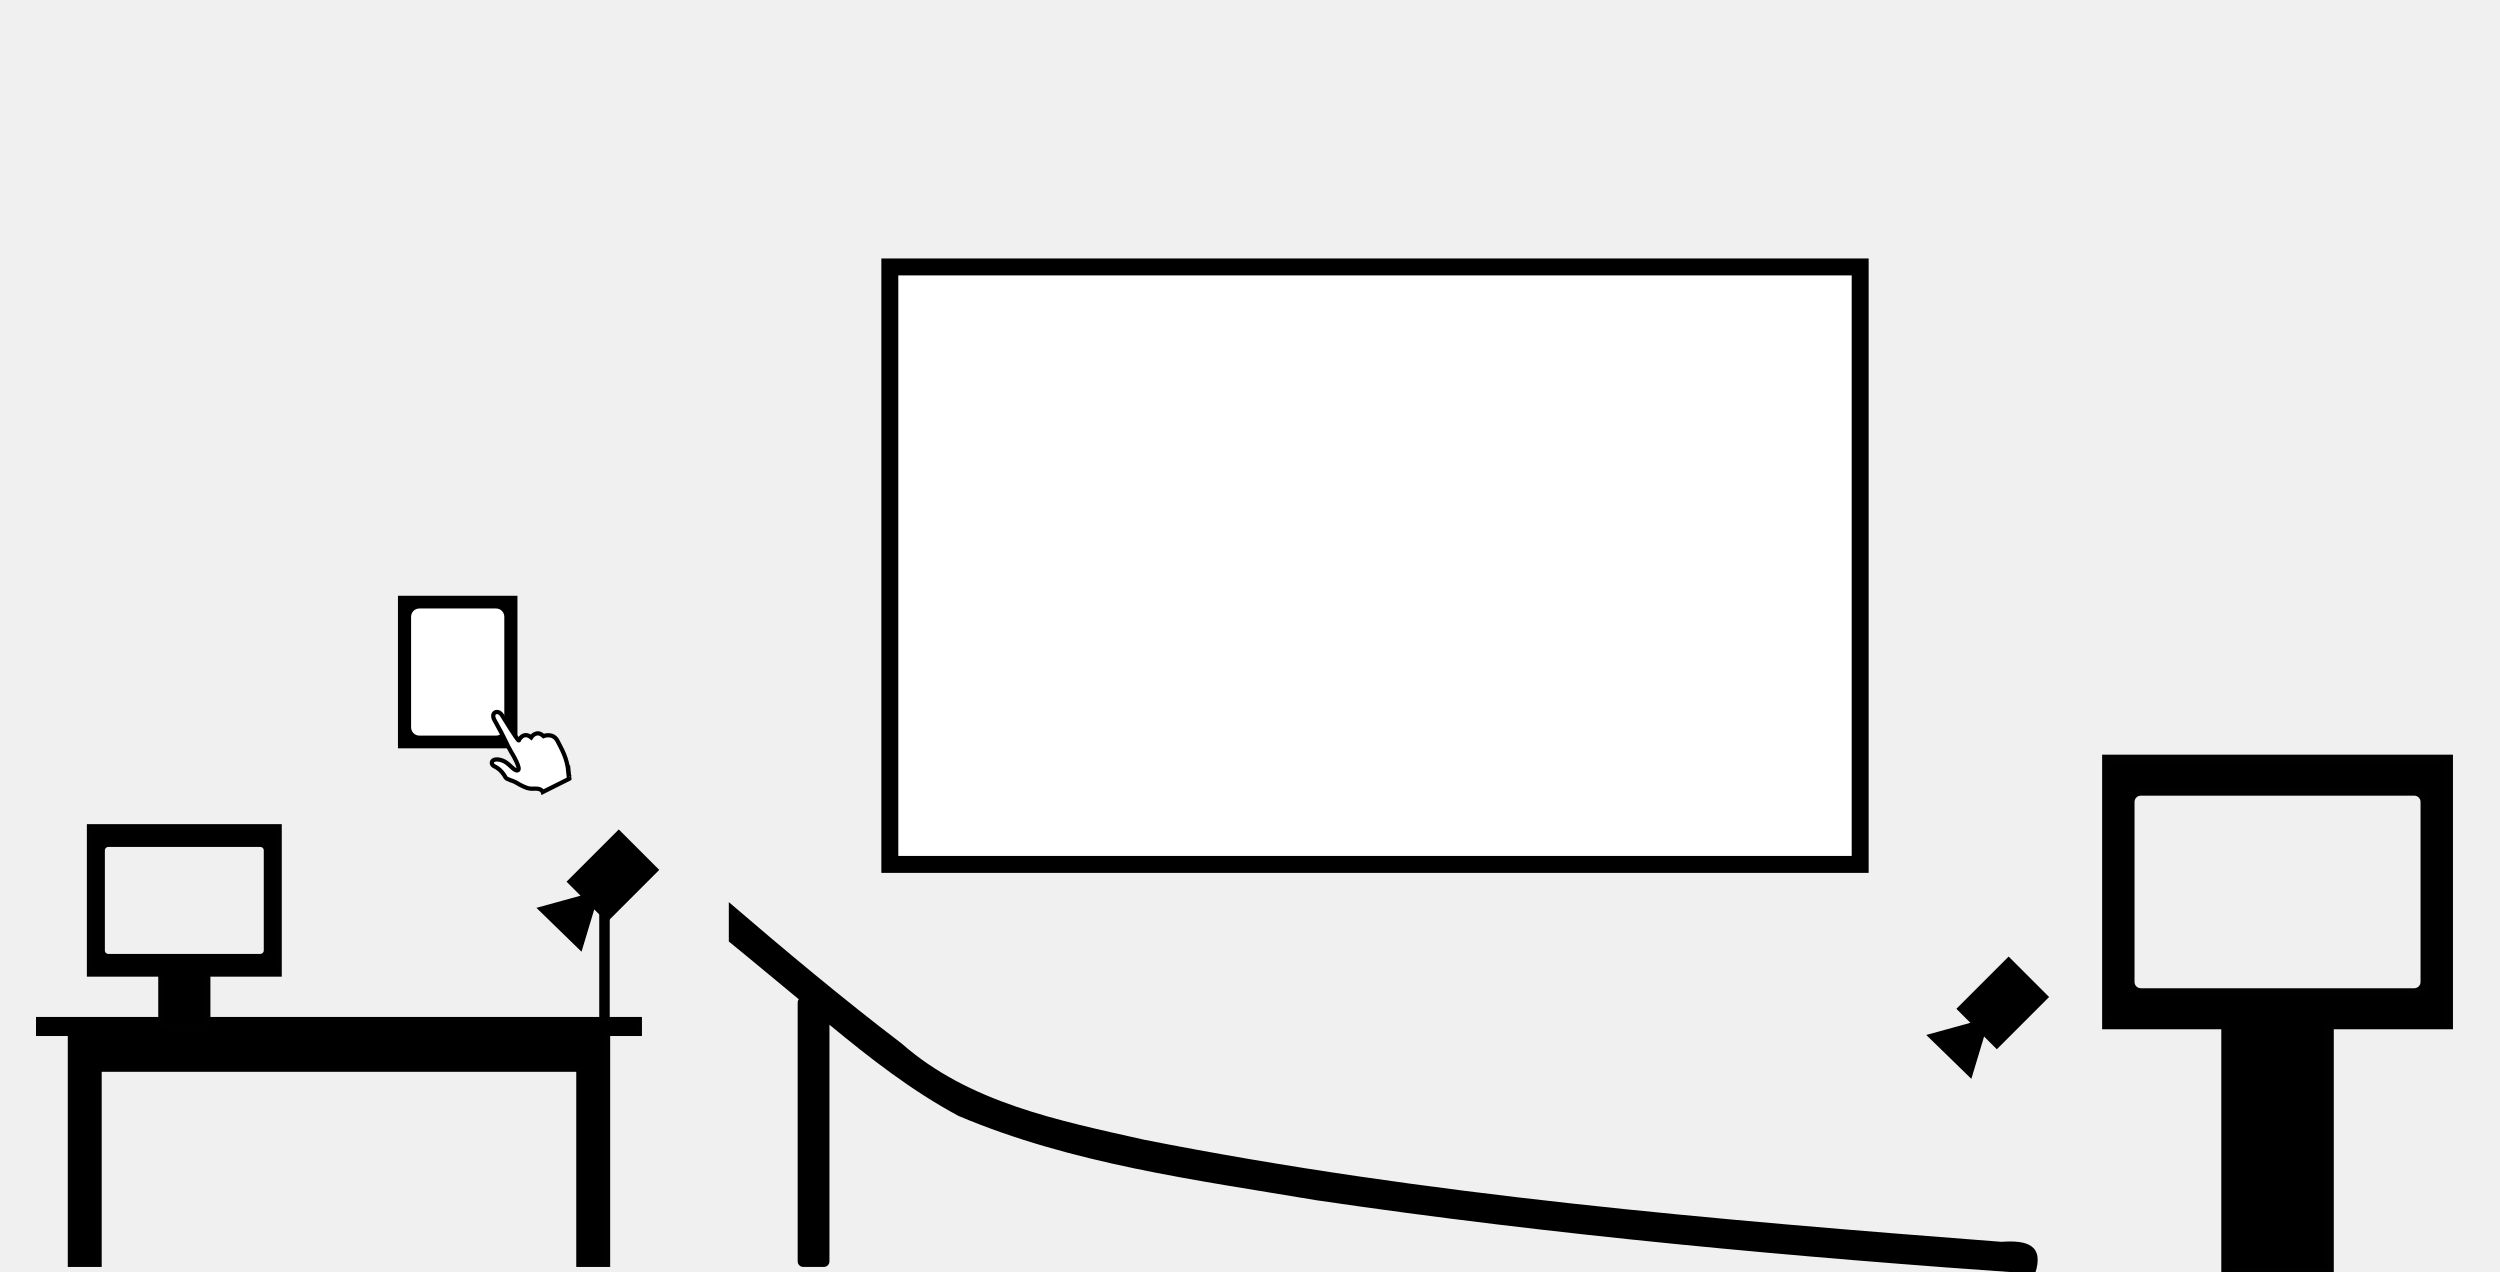
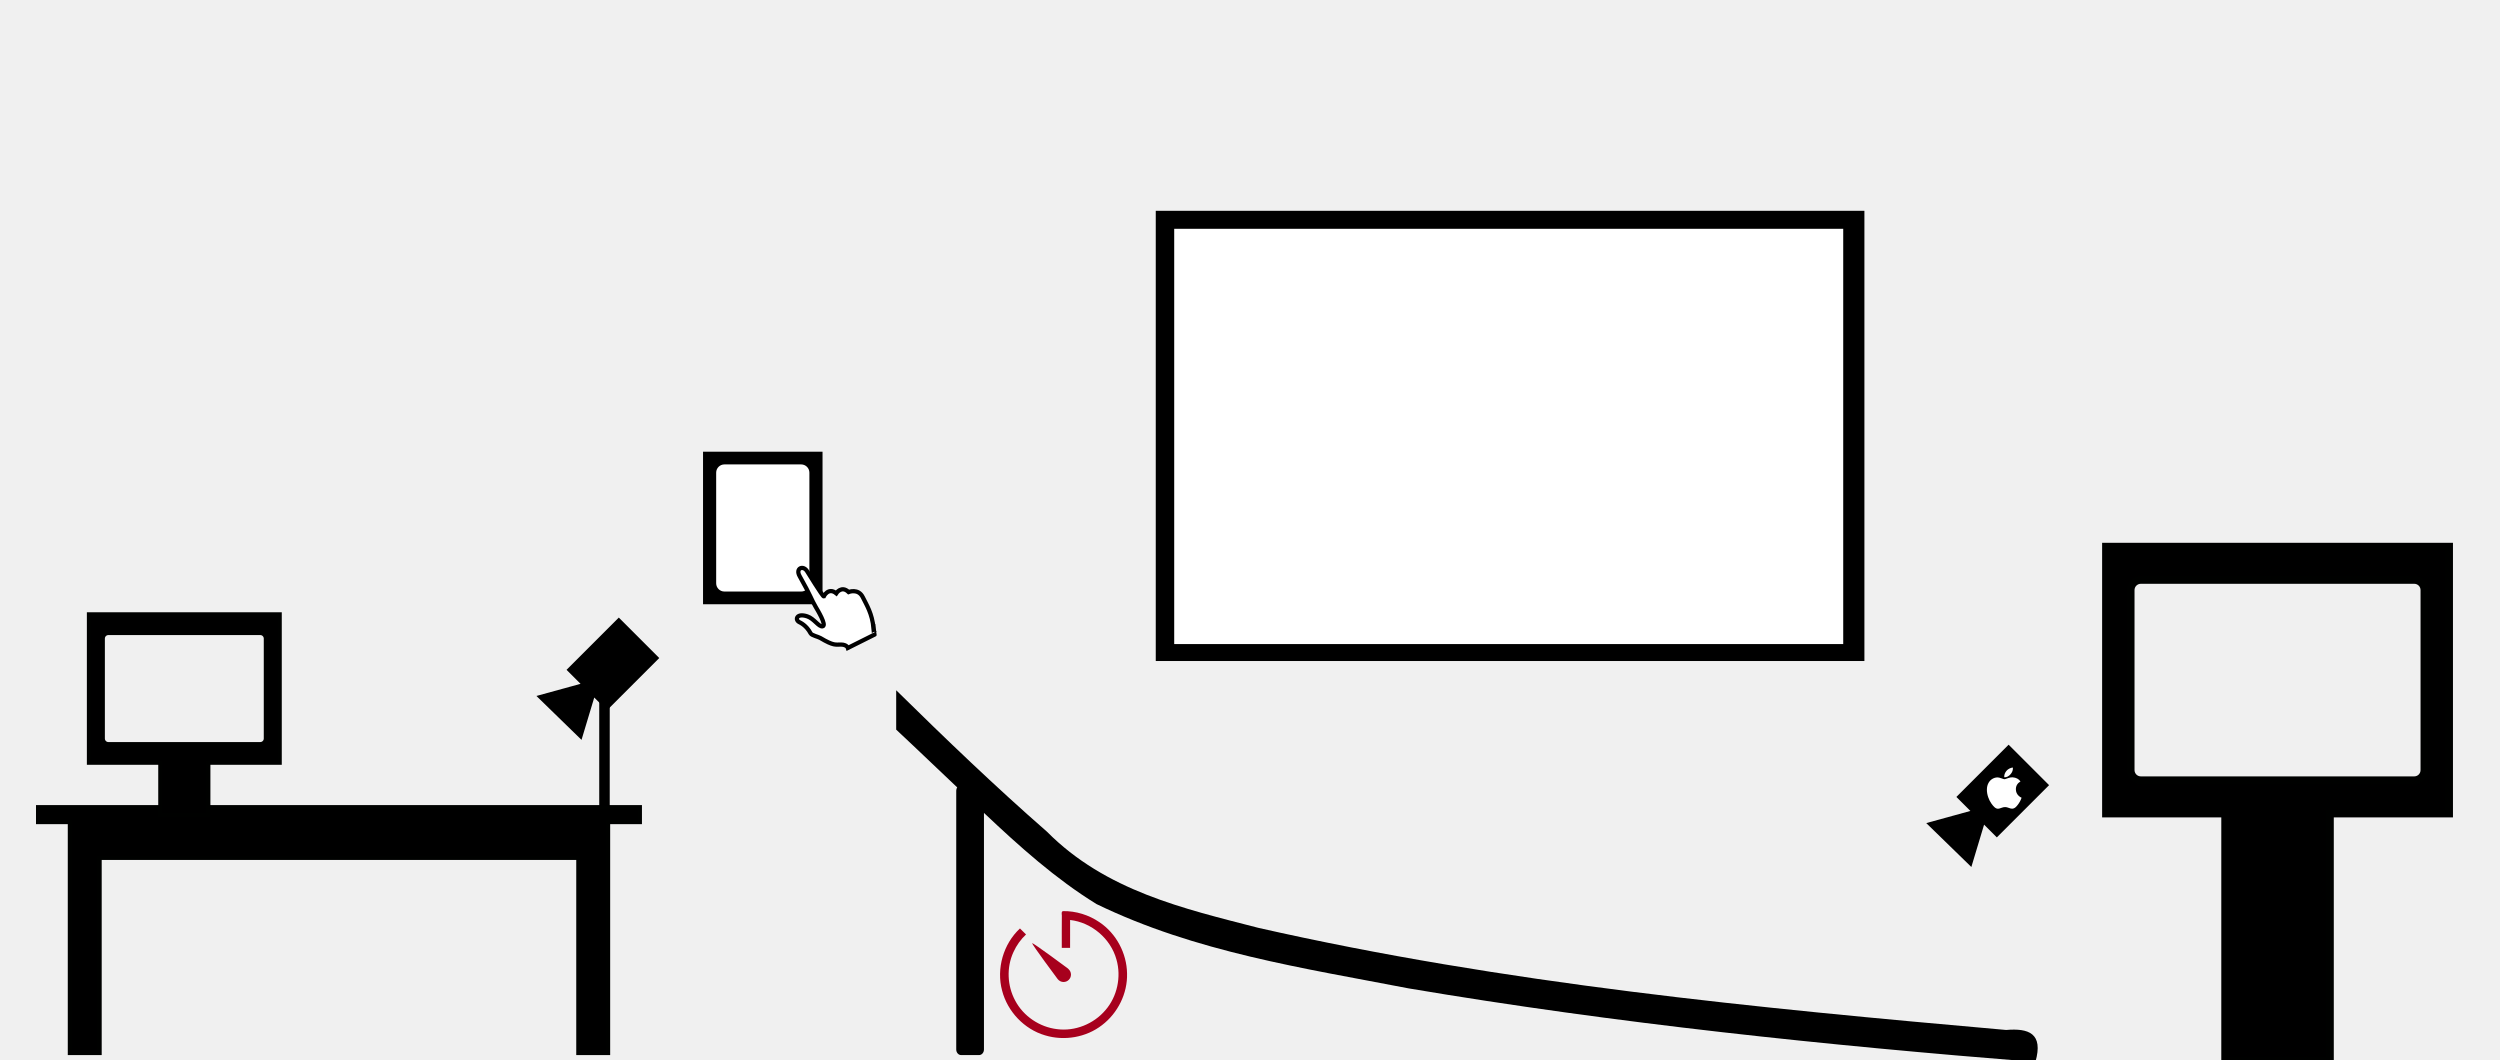
- <svg xmlns="http://www.w3.org/2000/svg" width="590" height="300" viewBox="0 0 590 300" id="svg9428" version="1.1">
+ <svg xmlns="http://www.w3.org/2000/svg" width="590" height="250" viewBox="0 0 590 250" id="svg9428" version="1.1">
  <defs id="defs9430" />
-   <g id="layer1" transform="translate(0,-752.3622)">
-     <path style="color:#000000;font-style:normal;font-variant:normal;font-weight:normal;font-stretch:normal;font-size:medium;line-height:normal;font-family:sans-serif;text-indent:0;text-align:start;text-decoration:none;text-decoration-line:none;text-decoration-style:solid;text-decoration-color:#000000;letter-spacing:normal;word-spacing:normal;text-transform:none;direction:ltr;block-progression:tb;writing-mode:lr-tb;baseline-shift:baseline;text-anchor:start;white-space:normal;clip-rule:nonzero;display:inline;overflow:visible;visibility:visible;opacity:1;isolation:auto;mix-blend-mode:normal;color-interpolation:sRGB;color-interpolation-filters:linearRGB;solid-color:#000000;solid-opacity:1;fill:#000000;fill-opacity:1;fill-rule:evenodd;stroke:none;stroke-width:3;stroke-linecap:butt;stroke-linejoin:miter;stroke-miterlimit:4;stroke-dasharray:none;stroke-dashoffset:0;stroke-opacity:1;color-rendering:auto;image-rendering:auto;shape-rendering:auto;text-rendering:auto;enable-background:accumulate" d="m 172,212.898 0,9.293 c 0,0 6.636,5.408 16.51,13.634 -0.152,0.216 -0.26,0.465 -0.26,0.75 l 0,61.098 c 0,0.735 0.592,1.326 1.326,1.326 l 4.848,0 c 0.735,0 1.326,-0.592 1.326,-1.326 l 0,-55.832 c 9.631,7.946 19.475,15.627 30.473,21.525 26.763,11.326 55.948,15.092 84.402,19.885 56.255,8.293 112.933,13.444 169.646,17.375 2.256,-6.811 -1.885,-8.001 -7.918,-7.555 -67.712,-5.218 -135.711,-10.917 -202.387,-24.109 -20.155,-4.532 -41.273,-8.705 -57.188,-22.699 C 198.804,235.62 185.33,224.335 172,212.898 Z" transform="translate(0,752.3622)" id="path9976" />
-     <path style="opacity:1;fill:#000000;fill-opacity:1;fill-rule:nonzero;stroke:#000100;stroke-width:1;stroke-linecap:square;stroke-linejoin:miter;stroke-miterlimit:4;stroke-dasharray:none;stroke-dashoffset:0;stroke-opacity:1" d="M 8.996 240.5 L 8.996 244 L 16.496 244 L 16.496 298.5 L 17.115 298.5 L 21.496 298.5 L 23.5 298.5 L 23.5 252.447 L 136.496 252.447 L 136.496 298.5 L 138.5 298.5 L 142.881 298.5 L 143.5 298.5 L 143.5 244 L 151 244 L 151 240.5 L 142.996 240.5 L 17 240.5 L 8.996 240.5 z " transform="translate(0,752.3622)" id="rect9978" />
-     <path style="opacity:1;fill:#000000;fill-opacity:1;fill-rule:nonzero;stroke:#000100;stroke-width:1;stroke-linecap:square;stroke-linejoin:miter;stroke-miterlimit:4;stroke-dasharray:none;stroke-dashoffset:0;stroke-opacity:1" d="M 21 195 L 21 230 L 37.844 230 L 37.844 242.371 L 49.156 242.371 L 49.156 230 L 66 230 L 66 195 L 21 195 z M 25.576 199.375 L 61.424 199.375 C 62.158 199.375 62.75 199.967 62.75 200.701 L 62.75 224.299 C 62.75 225.033 62.158 225.625 61.424 225.625 L 25.576 225.625 C 24.842 225.625 24.25 225.033 24.25 224.299 L 24.25 200.701 C 24.25 199.967 24.842 199.375 25.576 199.375 z " transform="translate(0,752.3622)" id="rect9999" />
-     <path style="opacity:1;fill:#000000;fill-opacity:1;fill-rule:nonzero;stroke:#000100;stroke-width:1.8;stroke-linecap:square;stroke-linejoin:miter;stroke-miterlimit:4;stroke-dasharray:none;stroke-dashoffset:0;stroke-opacity:1" d="M 497 179 L 497 242 L 525.125 242 L 525.125 300.354 L 549.875 300.354 L 549.875 242 L 578 242 L 578 179 L 497 179 z M 505.236 186.875 L 569.764 186.875 C 571.086 186.875 572.15 187.94 572.15 189.262 L 572.15 231.738 C 572.15 233.06 571.086 234.125 569.764 234.125 L 505.236 234.125 C 503.914 234.125 502.85 233.06 502.85 231.738 L 502.85 189.262 C 502.85 187.94 503.914 186.875 505.236 186.875 z " transform="translate(0,752.3622)" id="path10015" />
+   <g id="layer1" transform="translate(0,-802.3622)">
+     <path style="color:#000000;font-style:normal;font-variant:normal;font-weight:normal;font-stretch:normal;font-size:medium;line-height:normal;font-family:sans-serif;text-indent:0;text-align:start;text-decoration:none;text-decoration-line:none;text-decoration-style:solid;text-decoration-color:#000000;letter-spacing:normal;word-spacing:normal;text-transform:none;direction:ltr;block-progression:tb;writing-mode:lr-tb;baseline-shift:baseline;text-anchor:start;white-space:normal;clip-rule:nonzero;display:inline;overflow:visible;visibility:visible;opacity:1;isolation:auto;mix-blend-mode:normal;color-interpolation:sRGB;color-interpolation-filters:linearRGB;solid-color:#000000;solid-opacity:1;fill:#000000;fill-opacity:1;fill-rule:evenodd;stroke:none;stroke-width:3;stroke-linecap:butt;stroke-linejoin:miter;stroke-miterlimit:4;stroke-dasharray:none;stroke-dashoffset:0;stroke-opacity:1;color-rendering:auto;image-rendering:auto;shape-rendering:auto;text-rendering:auto;enable-background:accumulate" d="m 211.5,965.261 0,9.293 c 0,0 5.787,5.408 14.399,13.634 -0.132,0.216 -0.227,0.465 -0.227,0.75 l 0,61.098 c 0,0.735 0.516,1.326 1.157,1.326 l 4.228,0 c 0.641,0 1.157,-0.592 1.157,-1.326 l 0,-55.832 c 8.399,7.946 16.985,15.627 26.576,21.525 23.34,11.326 48.794,15.092 73.609,19.885 49.062,8.293 98.492,13.444 147.953,17.375 1.967,-6.811 -1.644,-8.001 -6.905,-7.555 -59.054,-5.218 -118.357,-10.917 -176.507,-24.109 -17.578,-4.532 -35.995,-8.705 -49.875,-22.699 C 234.876,987.982 223.125,976.697 211.5,965.261 Z" id="path9976" />
+     <path style="opacity:1;fill:#000000;fill-opacity:1;fill-rule:nonzero;stroke:#000100;stroke-width:1;stroke-linecap:square;stroke-linejoin:miter;stroke-miterlimit:4;stroke-dasharray:none;stroke-dashoffset:0;stroke-opacity:1" d="m 8.996,240.5 0,3.5 7.5,0 0,54.5 0.619,0 4.381,0 2.004,0 0,-46.053 112.996,0 0,46.053 2.004,0 4.381,0 0.619,0 0,-54.5 7.5,0 0,-3.5 -8.004,0 -125.996,0 -8.004,0 z" transform="translate(0,752.3622)" id="rect9978" />
+     <path style="opacity:1;fill:#000000;fill-opacity:1;fill-rule:nonzero;stroke:#000100;stroke-width:1;stroke-linecap:square;stroke-linejoin:miter;stroke-miterlimit:4;stroke-dasharray:none;stroke-dashoffset:0;stroke-opacity:1" d="m 21,195 0,35 16.844,0 0,12.371 11.312,0 0,-12.371 16.844,0 0,-35 -45,0 z m 4.576,4.375 35.848,0 c 0.735,0 1.326,0.592 1.326,1.326 l 0,23.598 c 0,0.735 -0.592,1.326 -1.326,1.326 l -35.848,0 c -0.735,0 -1.326,-0.592 -1.326,-1.326 l 0,-23.598 c 0,-0.735 0.592,-1.326 1.326,-1.326 z" transform="translate(0,752.3622)" id="rect9999" />
+     <path style="opacity:1;fill:#000000;fill-opacity:1;fill-rule:nonzero;stroke:#000100;stroke-width:1.8;stroke-linecap:square;stroke-linejoin:miter;stroke-miterlimit:4;stroke-dasharray:none;stroke-dashoffset:0;stroke-opacity:1" d="m 497,179 0,63 28.125,0 0,58.354 24.75,0 0,-58.354 28.125,0 0,-63 -81,0 z m 8.236,7.875 64.527,0 c 1.322,0 2.387,1.065 2.387,2.387 l 0,42.477 c 0,1.322 -1.065,2.387 -2.387,2.387 l -64.527,0 c -1.322,0 -2.387,-1.065 -2.387,-2.387 l 0,-42.477 c 0,-1.322 1.065,-2.387 2.387,-2.387 z" transform="translate(0,752.3622)" id="path10015" />
    <path id="path10022" d="m 126.596,966.61 10.415,-2.864 -3.305,-3.305 12.33,-12.33 9.546,9.546 -12.33,12.33 -3.008,-3.008 -3.006,9.992 -10.642,-10.36 z" style="opacity:1;fill:#000000;fill-opacity:1;fill-rule:nonzero;stroke:none;stroke-width:3;stroke-linecap:square;stroke-linejoin:miter;stroke-miterlimit:4;stroke-dasharray:none;stroke-dashoffset:0;stroke-opacity:1" />
    <path style="opacity:1;fill:#000000;fill-opacity:1;fill-rule:nonzero;stroke:none;stroke-width:3;stroke-linecap:square;stroke-linejoin:miter;stroke-miterlimit:4;stroke-dasharray:none;stroke-dashoffset:0;stroke-opacity:1" d="m 454.596,996.61 10.415,-2.864 -3.305,-3.305 12.33,-12.33 9.546,9.546 -12.33,12.33 -3.008,-3.008 -3.006,9.992 -10.642,-10.36 z" id="path10024" />
    <rect style="opacity:1;fill:#000000;fill-opacity:1;fill-rule:nonzero;stroke:none;stroke-width:3;stroke-linecap:square;stroke-linejoin:miter;stroke-miterlimit:4;stroke-dasharray:none;stroke-dashoffset:0;stroke-opacity:1" id="rect10032" width="2.475" height="24.749" x="141.421" y="967.863" />
-     <rect style="opacity:1;fill:#000000;fill-opacity:1;fill-rule:nonzero;stroke:none;stroke-width:3;stroke-linecap:square;stroke-linejoin:miter;stroke-miterlimit:4;stroke-dasharray:none;stroke-dashoffset:0;stroke-opacity:1" id="rect10034" width="233" height="145" x="208" y="813.362" />
-     <path style="opacity:1;fill:#ffffff;fill-opacity:1;fill-rule:nonzero;stroke:none;stroke-width:3;stroke-linecap:square;stroke-linejoin:miter;stroke-miterlimit:4;stroke-dasharray:none;stroke-dashoffset:0;stroke-opacity:1" d="m 212,954.361 c 75,0 150,0 225,0 0,-45.667 0,-91.333 0,-137 -75,0 -150,0 -225,0 0,45.667 0,91.333 0,137 z" id="rect10036" />
-     <rect style="opacity:1;fill:#000000;fill-opacity:1;fill-rule:nonzero;stroke:none;stroke-width:3;stroke-linecap:square;stroke-linejoin:miter;stroke-miterlimit:4;stroke-dasharray:none;stroke-dashoffset:0;stroke-opacity:1" id="rect4151" width="28.2" height="36" x="93.917" y="892.965" />
-     <rect style="opacity:1;fill:#ffffff;fill-opacity:1;fill-rule:nonzero;stroke:none;stroke-width:3;stroke-linecap:square;stroke-linejoin:miter;stroke-miterlimit:4;stroke-dasharray:none;stroke-dashoffset:0;stroke-opacity:1" id="rect5600" width="22" height="30" x="97.017" y="895.965" ry="1.945" rx="1.945" />
-     <path d="m 134.163,934.719 c -0.315,-3.58 -1.675,-5.638 -2.53,-7.387 -1.066,-2.195 -3.365,-1.25 -3.365,-1.25 -1.68,-1.617 -2.914,0.299 -2.914,0.299 -1.879,-1.512 -2.94,0.73 -2.94,0.73 -0.252,0.047 -3.801,-5.707 -3.906,-5.885 -0.919,-1.57 -2.861,-0.772 -1.79,1.113 2.662,4.694 2.761,5.518 3.791,7.255 0.446,0.751 2.646,4.373 1.633,4.583 -0.903,0.189 -2.006,-1.811 -3.612,-2.347 -2.536,-0.851 -2.961,0.772 -1.948,1.328 0.294,0.163 1.69,0.73 2.74,2.693 0.236,0.452 1.764,0.777 2.257,1.071 3.218,1.916 3.617,1.538 4.904,1.554 1.397,0.021 1.617,0.798 1.617,0.798 l 6.316,-3.16 c 0,0.005 -0.226,-1.04 -0.252,-1.397 z" id="path5583" style="fill:#ffffff;fill-opacity:1;stroke:#000000;stroke-opacity:1" />
+     <rect style="opacity:1;fill:#000000;fill-opacity:1;fill-rule:nonzero;stroke:none;stroke-width:3;stroke-linecap:square;stroke-linejoin:miter;stroke-miterlimit:4;stroke-dasharray:none;stroke-dashoffset:0;stroke-opacity:1" id="rect10034" width="167.241" height="106.25" x="272.759" y="852.112" />
+     <path style="opacity:1;fill:#ffffff;fill-opacity:1;fill-rule:nonzero;stroke:none;stroke-width:3;stroke-linecap:square;stroke-linejoin:miter;stroke-miterlimit:4;stroke-dasharray:none;stroke-dashoffset:0;stroke-opacity:1" d="m 277.113,954.361 c 52.629,0 105.258,0 157.887,0 0,-32.667 0,-65.333 0,-98 -52.629,0 -105.258,0 -157.887,0 0,32.667 0,65.333 0,98 z" id="rect10036" />
+     <rect style="opacity:1;fill:#000000;fill-opacity:1;fill-rule:nonzero;stroke:none;stroke-width:3;stroke-linecap:square;stroke-linejoin:miter;stroke-miterlimit:4;stroke-dasharray:none;stroke-dashoffset:0;stroke-opacity:1" id="rect4151" width="28.2" height="36" x="165.917" y="908.965" />
+     <rect style="opacity:1;fill:#ffffff;fill-opacity:1;fill-rule:nonzero;stroke:none;stroke-width:3;stroke-linecap:square;stroke-linejoin:miter;stroke-miterlimit:4;stroke-dasharray:none;stroke-dashoffset:0;stroke-opacity:1" id="rect5600" width="22" height="30" x="169.017" y="911.965" ry="1.945" rx="1.945" />
+     <path d="m 206.163,950.719 c -0.315,-3.58 -1.675,-5.638 -2.53,-7.387 -1.066,-2.195 -3.365,-1.25 -3.365,-1.25 -1.68,-1.617 -2.914,0.299 -2.914,0.299 -1.879,-1.512 -2.94,0.73 -2.94,0.73 -0.252,0.047 -3.801,-5.707 -3.906,-5.885 -0.919,-1.57 -2.861,-0.772 -1.79,1.113 2.662,4.694 2.761,5.518 3.791,7.255 0.446,0.751 2.646,4.373 1.633,4.583 -0.903,0.189 -2.006,-1.811 -3.612,-2.347 -2.536,-0.851 -2.961,0.772 -1.948,1.328 0.294,0.163 1.69,0.73 2.74,2.693 0.236,0.452 1.764,0.777 2.257,1.071 3.218,1.916 3.617,1.538 4.904,1.554 1.397,0.021 1.617,0.798 1.617,0.798 l 6.316,-3.16 c 0,0.005 -0.226,-1.04 -0.252,-1.397 z" id="path5583" style="fill:#ffffff;fill-opacity:1;stroke:#000000;stroke-opacity:1" />
+     <path d="m 476.922,991.077 c -0.147,0.34 -0.321,0.652 -0.523,0.94 -0.275,0.392 -0.5,0.663 -0.673,0.814 -0.269,0.247 -0.557,0.374 -0.865,0.381 -0.221,0 -0.488,-0.063 -0.799,-0.191 -0.312,-0.127 -0.598,-0.19 -0.86,-0.19 -0.275,0 -0.57,0.063 -0.885,0.19 -0.316,0.128 -0.57,0.194 -0.765,0.201 -0.296,0.013 -0.591,-0.118 -0.885,-0.391 -0.188,-0.164 -0.423,-0.445 -0.704,-0.842 -0.302,-0.425 -0.55,-0.917 -0.745,-1.479 -0.208,-0.607 -0.313,-1.194 -0.313,-1.763 0,-0.651 0.141,-1.213 0.423,-1.684 0.222,-0.378 0.516,-0.676 0.885,-0.895 0.369,-0.219 0.768,-0.331 1.197,-0.338 0.235,0 0.543,0.073 0.926,0.215 0.382,0.143 0.627,0.216 0.734,0.216 0.08,0 0.353,-0.085 0.814,-0.254 0.436,-0.157 0.805,-0.222 1.107,-0.197 0.818,0.066 1.432,0.388 1.841,0.969 -0.731,0.443 -1.093,1.064 -1.086,1.86 0.007,0.62 0.232,1.136 0.674,1.546 0.2,0.19 0.424,0.337 0.673,0.442 -0.054,0.157 -0.111,0.307 -0.172,0.451 z m -1.876,-7.381 c 0,0.486 -0.178,0.94 -0.532,1.36 -0.427,0.499 -0.944,0.788 -1.504,0.743 -0.007,-0.058 -0.011,-0.12 -0.011,-0.184 0,-0.467 0.203,-0.966 0.564,-1.374 0.18,-0.207 0.409,-0.379 0.687,-0.516 0.277,-0.135 0.539,-0.21 0.786,-0.223 0.007,0.065 0.01,0.13 0.01,0.194 z" id="path5656" style="fill:#ffffff;fill-opacity:1" />
+     <path d="m 249.642,1033.457 c 0.322,0.399 0.805,0.658 1.358,0.658 0.966,0 1.75,-0.784 1.75,-1.75 0,-0.511 -0.224,-0.966 -0.574,-1.288 -0.042,-0.049 -0.091,-0.105 -0.154,-0.154 0,0 -8.239,-6.125 -8.421,-5.964 -0.182,0.161 5.971,8.414 5.971,8.414 0.014,0.028 0.049,0.056 0.07,0.084 z" id="path76" style="fill:#a7001d;fill-opacity:1" />
+     <path style="fill:#a7001d;fill-opacity:1" d="m 250.857,1017.385 c -0.42,0.126 -0.279,0.693 -0.264,1.017 -0.029,2.552 -0.005,5.109 -0.013,7.663 0.653,0 1.306,0 1.96,0 0.005,-2.195 -0.008,-4.39 0.006,-6.585 5.06,0.563 9.58,4.4 10.931,9.311 1.188,4.091 0.196,8.78 -2.615,11.989 -2.752,3.244 -7.164,5.02 -11.395,4.46 -4.112,-0.481 -7.941,-3.049 -9.875,-6.725 -1.898,-3.496 -2.089,-7.865 -0.405,-11.487 0.701,-1.554 1.713,-2.971 2.955,-4.134 -0.477,-0.472 -0.953,-0.945 -1.43,-1.417 -3.928,3.644 -5.612,9.5 -4.215,14.673 1.272,4.934 5.213,9.101 10.113,10.545 4.54,1.392 9.734,0.511 13.489,-2.421 3.721,-2.837 6.013,-7.478 5.886,-12.169 -0.071,-4.761 -2.539,-9.435 -6.502,-12.095 -2.518,-1.724 -5.569,-2.676 -8.625,-2.625 z" id="path78" />
  </g>
-   <g id="layer2" />
+   <g id="layer2" transform="translate(0,-50)" />
</svg>
